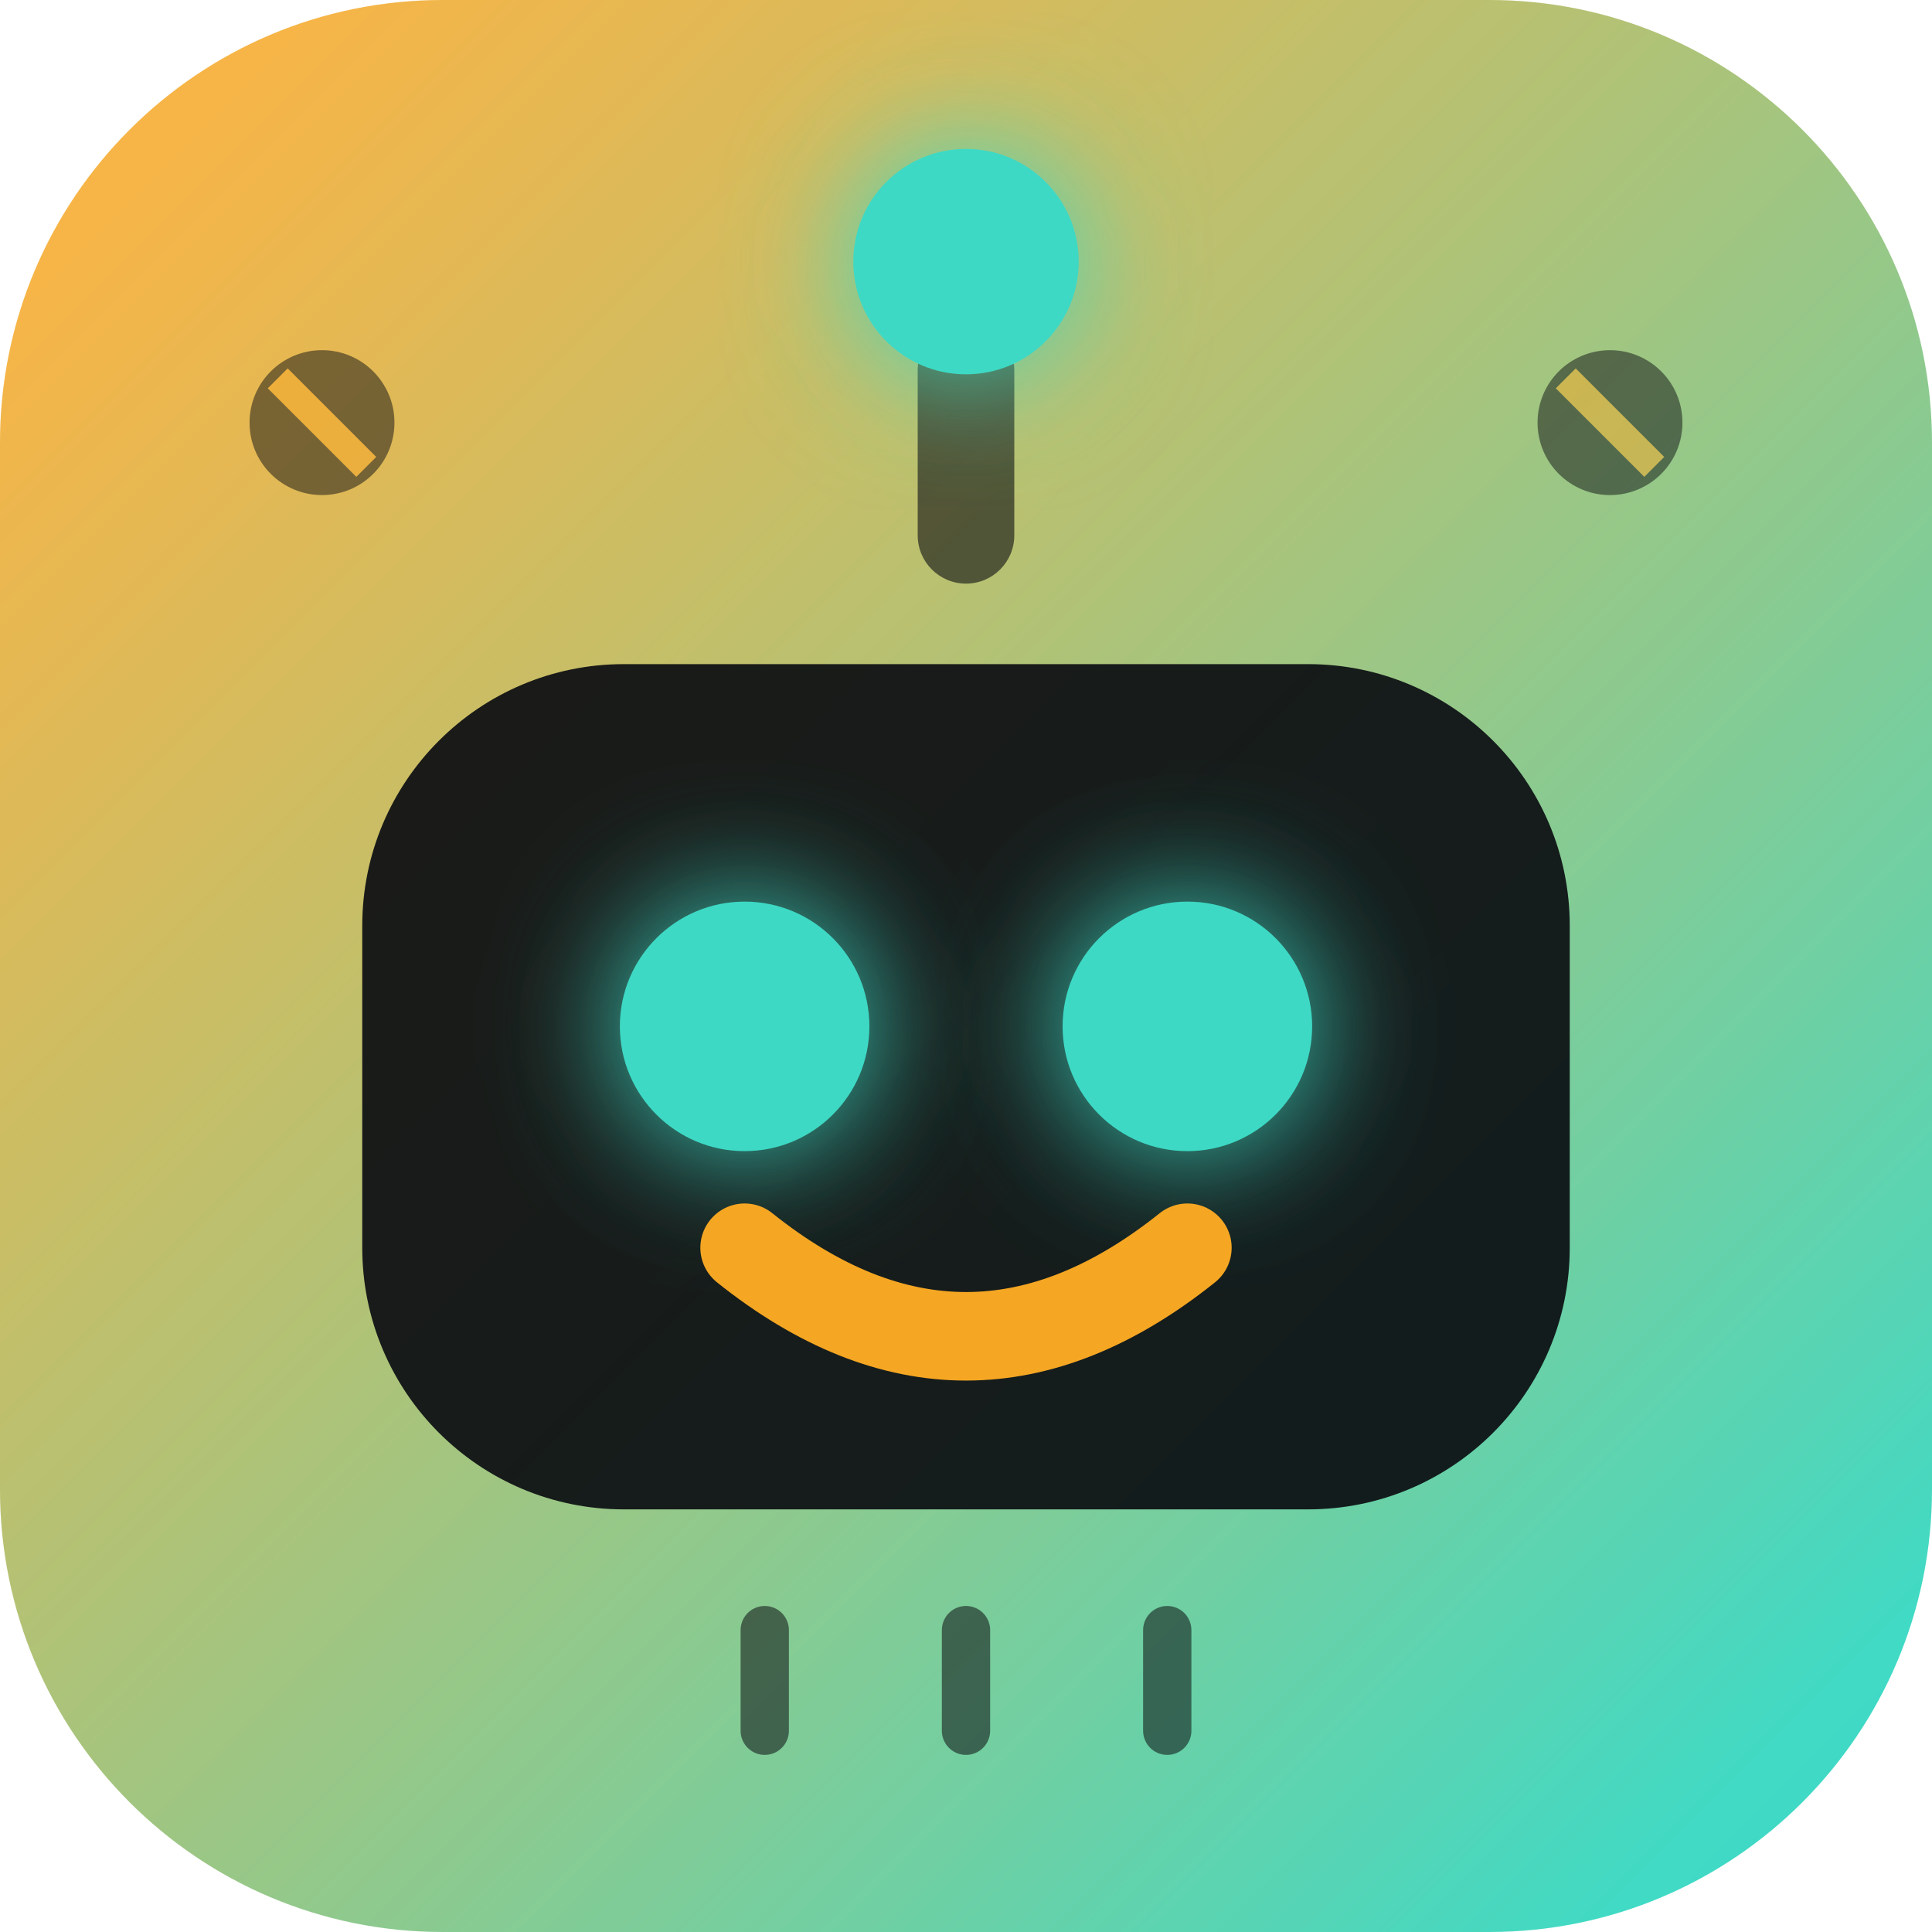
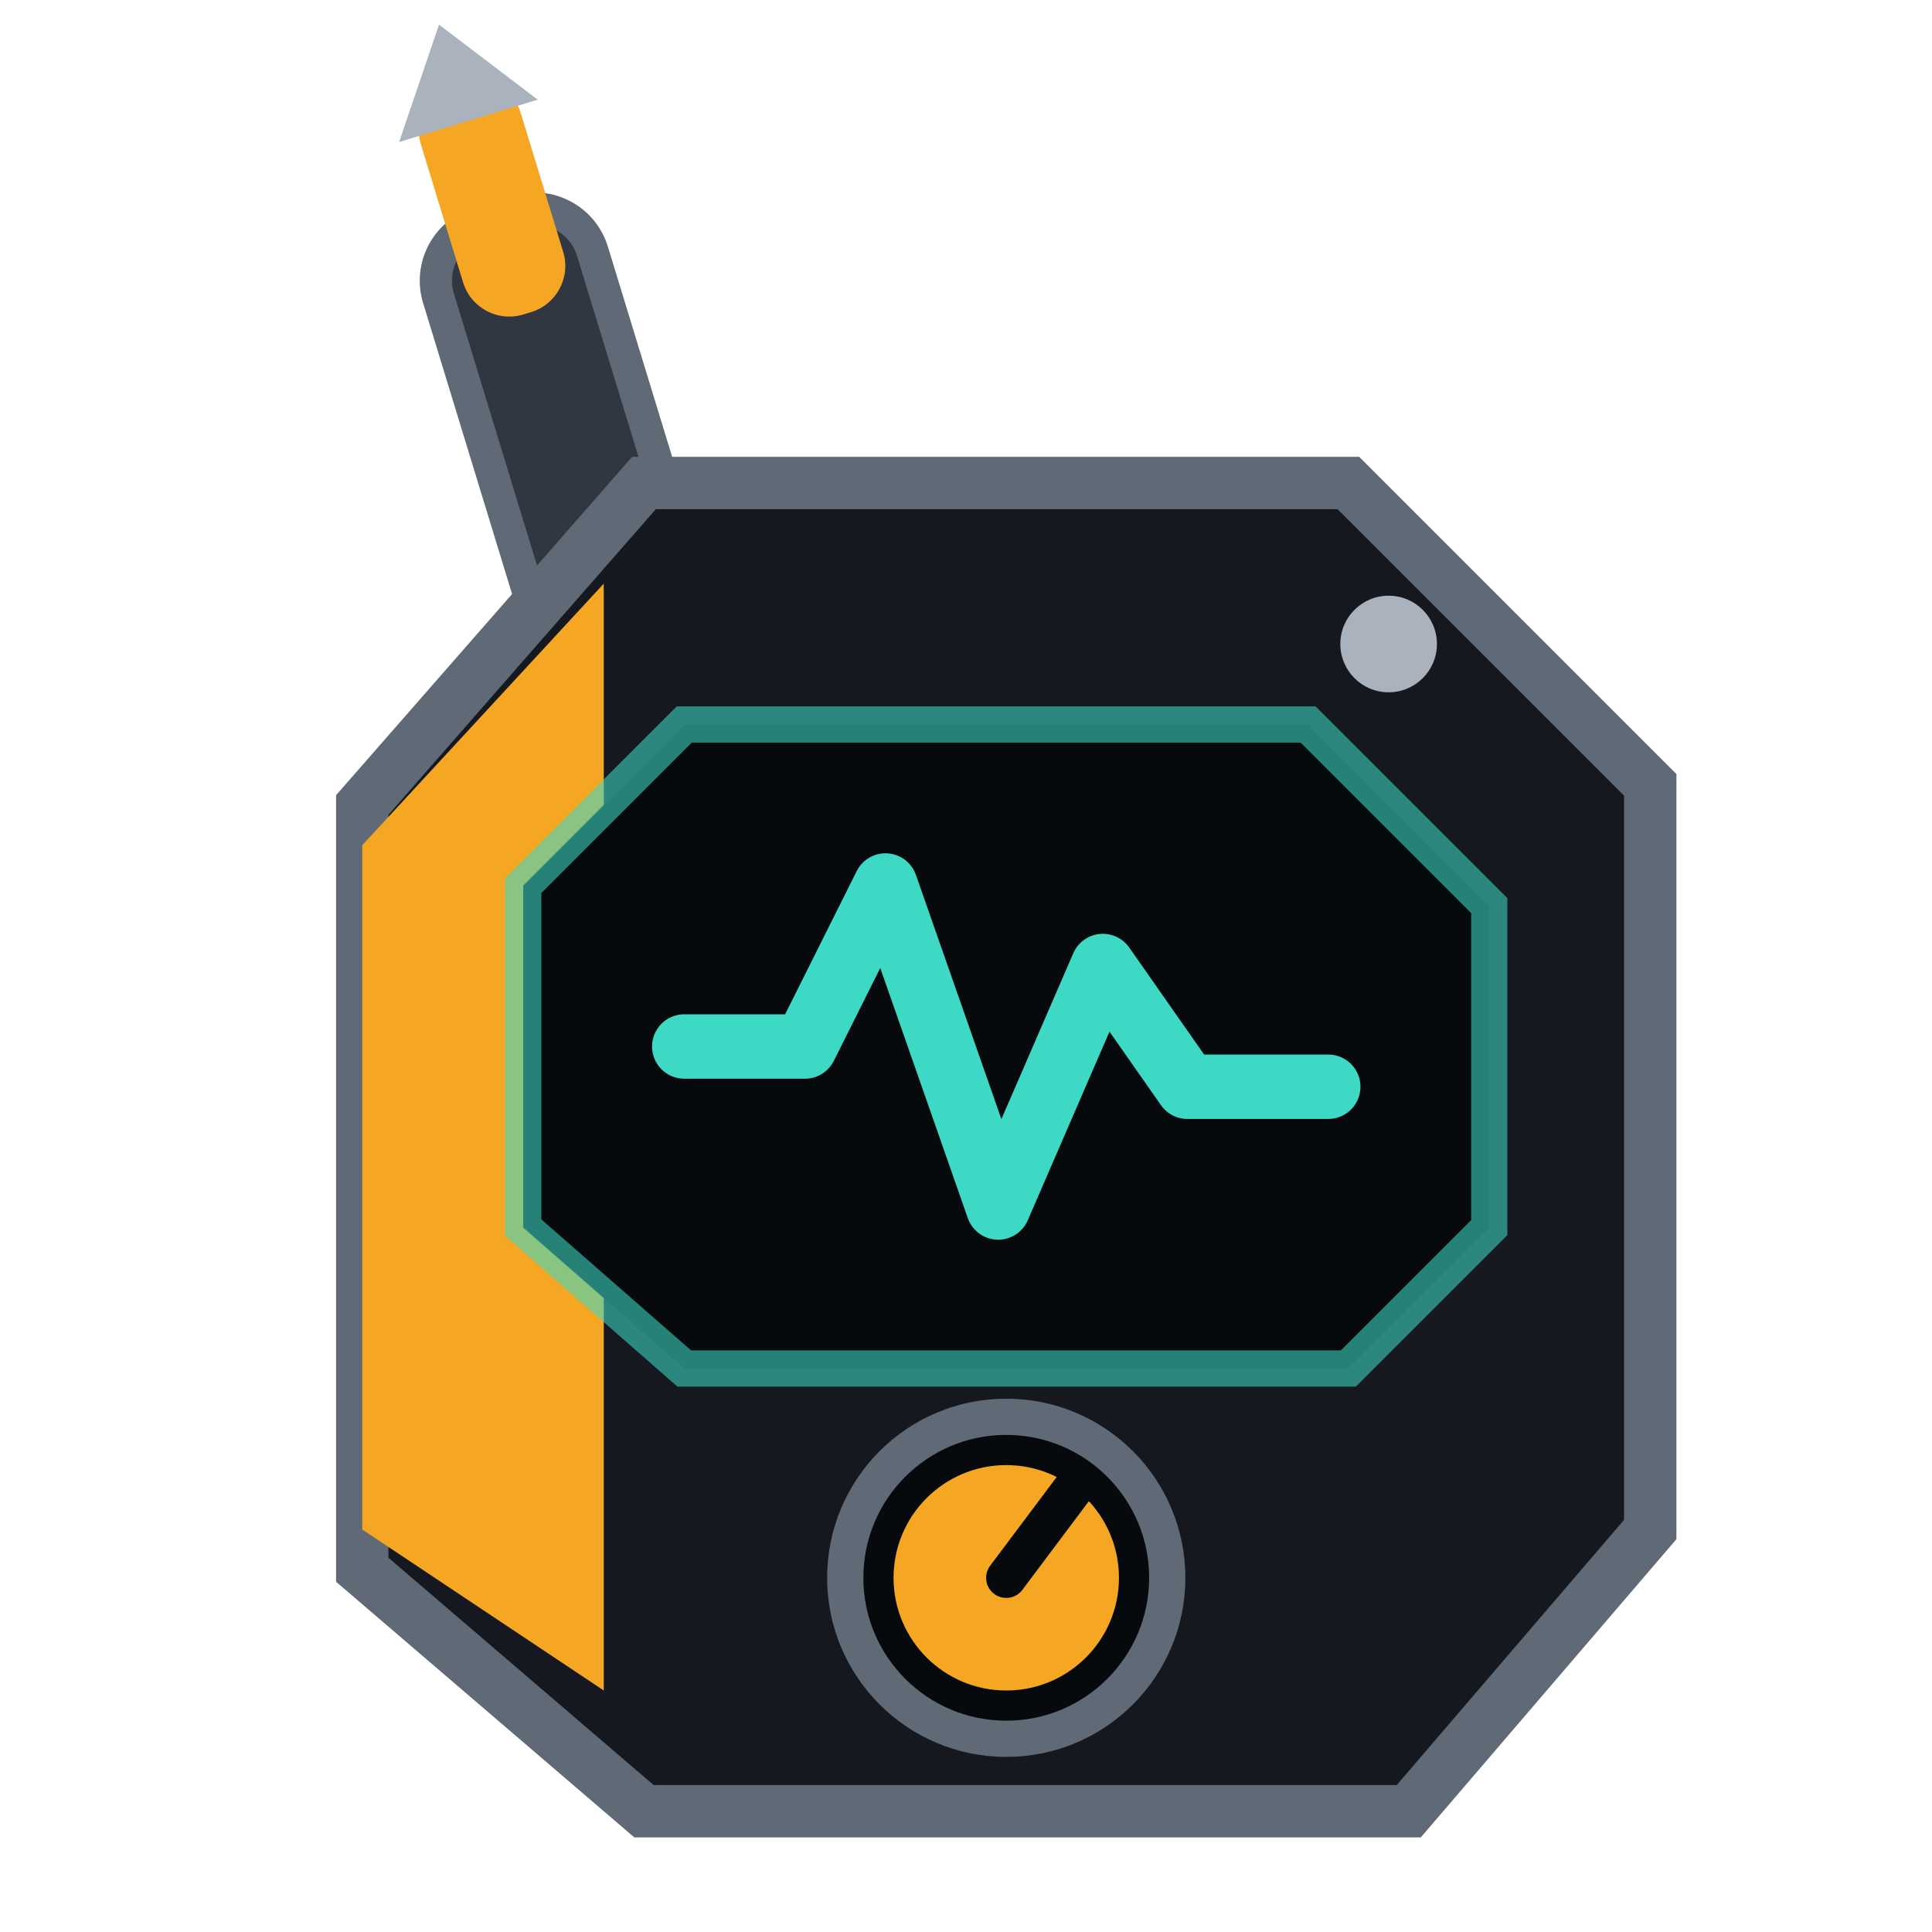
<svg xmlns="http://www.w3.org/2000/svg" width="48" height="48" viewBox="0 0 48 48" fill="none">
-   <defs>
-     <linearGradient id="g-brand" x1="4" y1="4" x2="44" y2="44" gradientUnits="userSpaceOnUse">
-       <stop offset="0%" stop-color="#f5a623" />
-       <stop offset="100%" stop-color="#3dd9c4" />
-     </linearGradient>
-     <filter id="f-glow" x="-60%" y="-60%" width="220%" height="220%">
-       <feGaussianBlur in="SourceGraphic" stdDeviation="1.6" result="blur" />
-       <feMerge>
-         <feMergeNode in="blur" />
-         <feMergeNode in="SourceGraphic" />
-       </feMerge>
-     </filter>
-     <linearGradient id="g-sheen" x1="0" y1="0" x2="48" y2="48" gradientUnits="userSpaceOnUse">
-       <stop offset="0%" stop-color="#ffffff" stop-opacity="0.18" />
-       <stop offset="100%" stop-color="#ffffff" stop-opacity="0" />
-     </linearGradient>
-   </defs>
-   <rect width="48" height="48" rx="11" fill="url(#g-brand)" />
-   <rect width="48" height="48" rx="11" fill="url(#g-sheen)" />
-   <rect x="22.8" y="8" width="2.4" height="6.5" rx="1.2" fill="#0b0d11" opacity="0.6" />
-   <circle cx="24" cy="6.5" r="2.8" fill="#3dd9c4" filter="url(#f-glow)" />
-   <g opacity="0.5">
-     <circle cx="8" cy="10.5" r="1.8" fill="#0b0d11" />
-     <line x1="6.9" y1="9.4" x2="9.1" y2="11.6" stroke="#f5a623" stroke-width="0.7" />
-     <circle cx="40" cy="10.5" r="1.8" fill="#0b0d11" />
-     <line x1="38.9" y1="9.4" x2="41.1" y2="11.6" stroke="#f5a623" stroke-width="0.7" />
+   <g transform="rotate(-17 15 14)">
+     <rect x="13" y="5" width="4" height="14" rx="1.5" fill="#303741" stroke="#606a76" stroke-width="0.8" />
+     <rect x="13.7" y="1.5" width="2.6" height="6" rx="1.2" fill="#f5a623" />
+     <path d="M15 0L16.8 2.5H13.2L15 0Z" fill="#aab2bd" />
+     <rect x="11.5" y="16" width="7" height="5" rx="2" fill="#15191f" stroke="#c0750a" stroke-width="0.9" />
  </g>
-   <rect x="9" y="16.5" width="30" height="21" rx="6.5" fill="#0b0d11" opacity="0.92" />
-   <circle cx="18.5" cy="25.5" r="3.1" fill="#3dd9c4" filter="url(#f-glow)" />
-   <circle cx="29.5" cy="25.5" r="3.1" fill="#3dd9c4" filter="url(#f-glow)" />
-   <path d="M18.5 31 Q24 35.4 29.5 31" stroke="#f5a623" stroke-width="2.2" stroke-linecap="round" />
-   <g stroke="#0b0d11" stroke-width="1.2" stroke-linecap="round" opacity="0.55">
-     <line x1="19" y1="40.5" x2="19" y2="43" />
-     <line x1="24" y1="40.5" x2="24" y2="43" />
-     <line x1="29" y1="40.5" x2="29" y2="43" />
-   </g>
+   <path d="M16 12H33.5L41 19.5V38L35 45H16L9 39V20L16 12Z" fill="#15191f" stroke="#606a76" stroke-width="1.3" />
+   <path d="M9 21L15 14.5V42L9 38V21Z" fill="#f5a623" />
+   <path d="M17 18H32.5L37 22.5V30.5L33.5 34H17L13 30.5V22L17 18Z" fill="#070a0d" stroke="#3dd9c4" stroke-opacity="0.58" stroke-width="0.9" />
+   <path d="M17 26H20L22 22L24.8 30L27.4 24L29.5 27H33" stroke="#3dd9c4" stroke-width="1.6" stroke-linecap="round" stroke-linejoin="round" />
+   <circle cx="25" cy="39.2" r="4" fill="#070a0d" stroke="#606a76" stroke-width="0.9" />
+   <circle cx="25" cy="39.2" r="2.8" fill="#f5a623" />
+   <path d="M25 39.2L26.8 36.8" stroke="#070a0d" stroke-width="1" stroke-linecap="round" />
+   <circle cx="34.5" cy="16" r="1.2" fill="#aab2bd" />
</svg>
